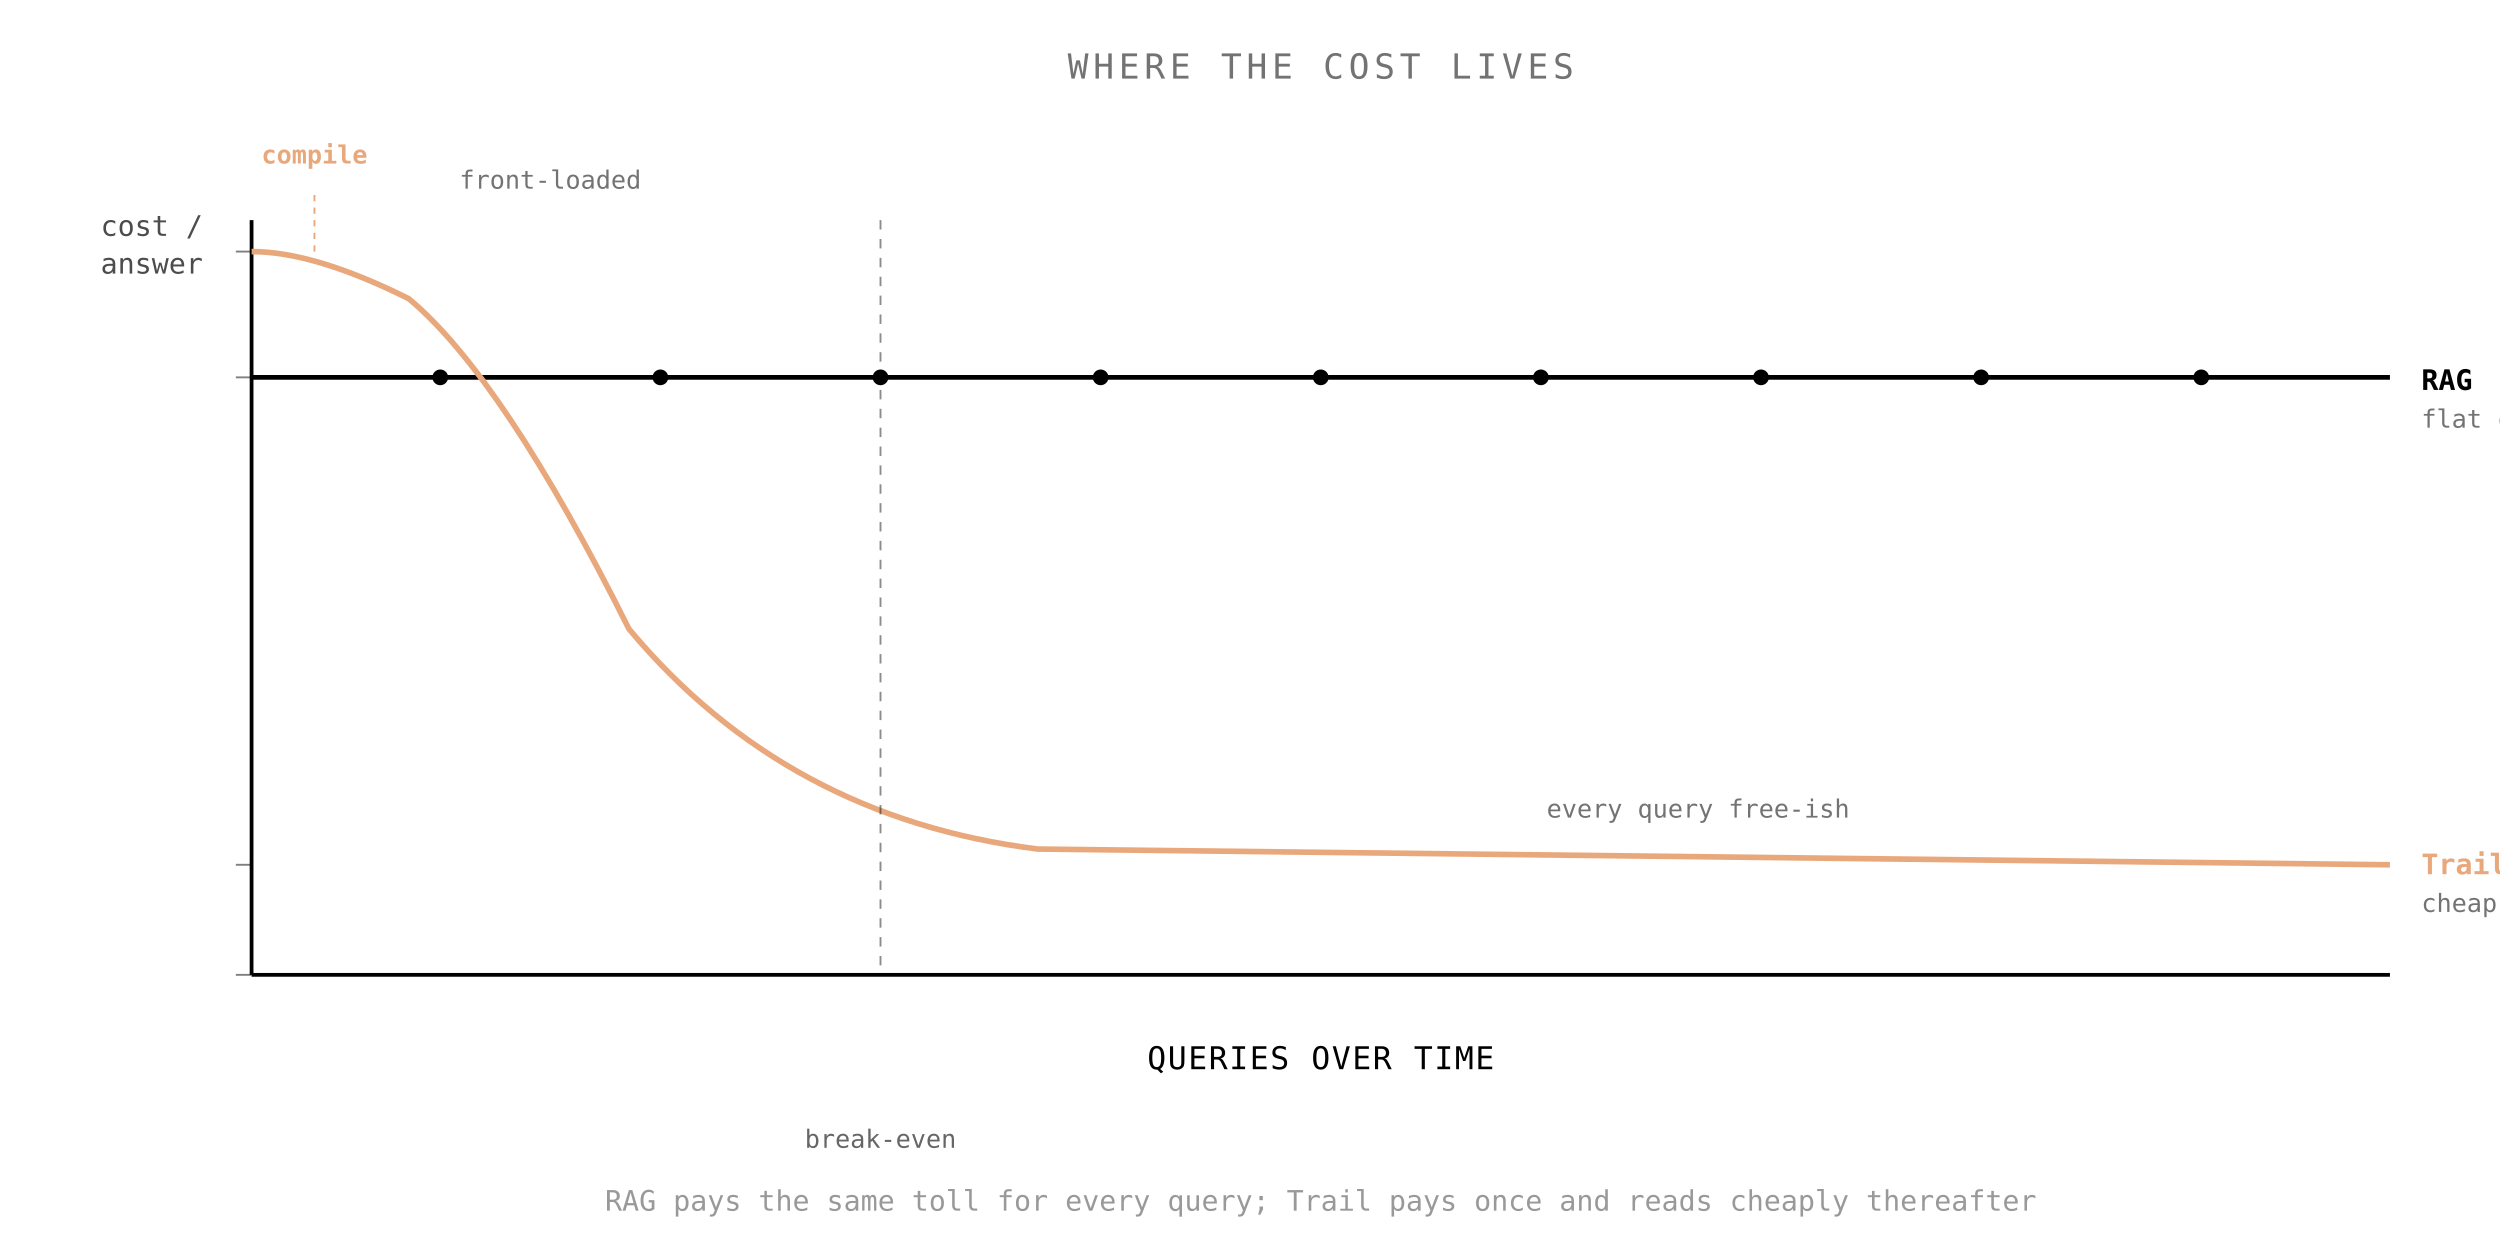
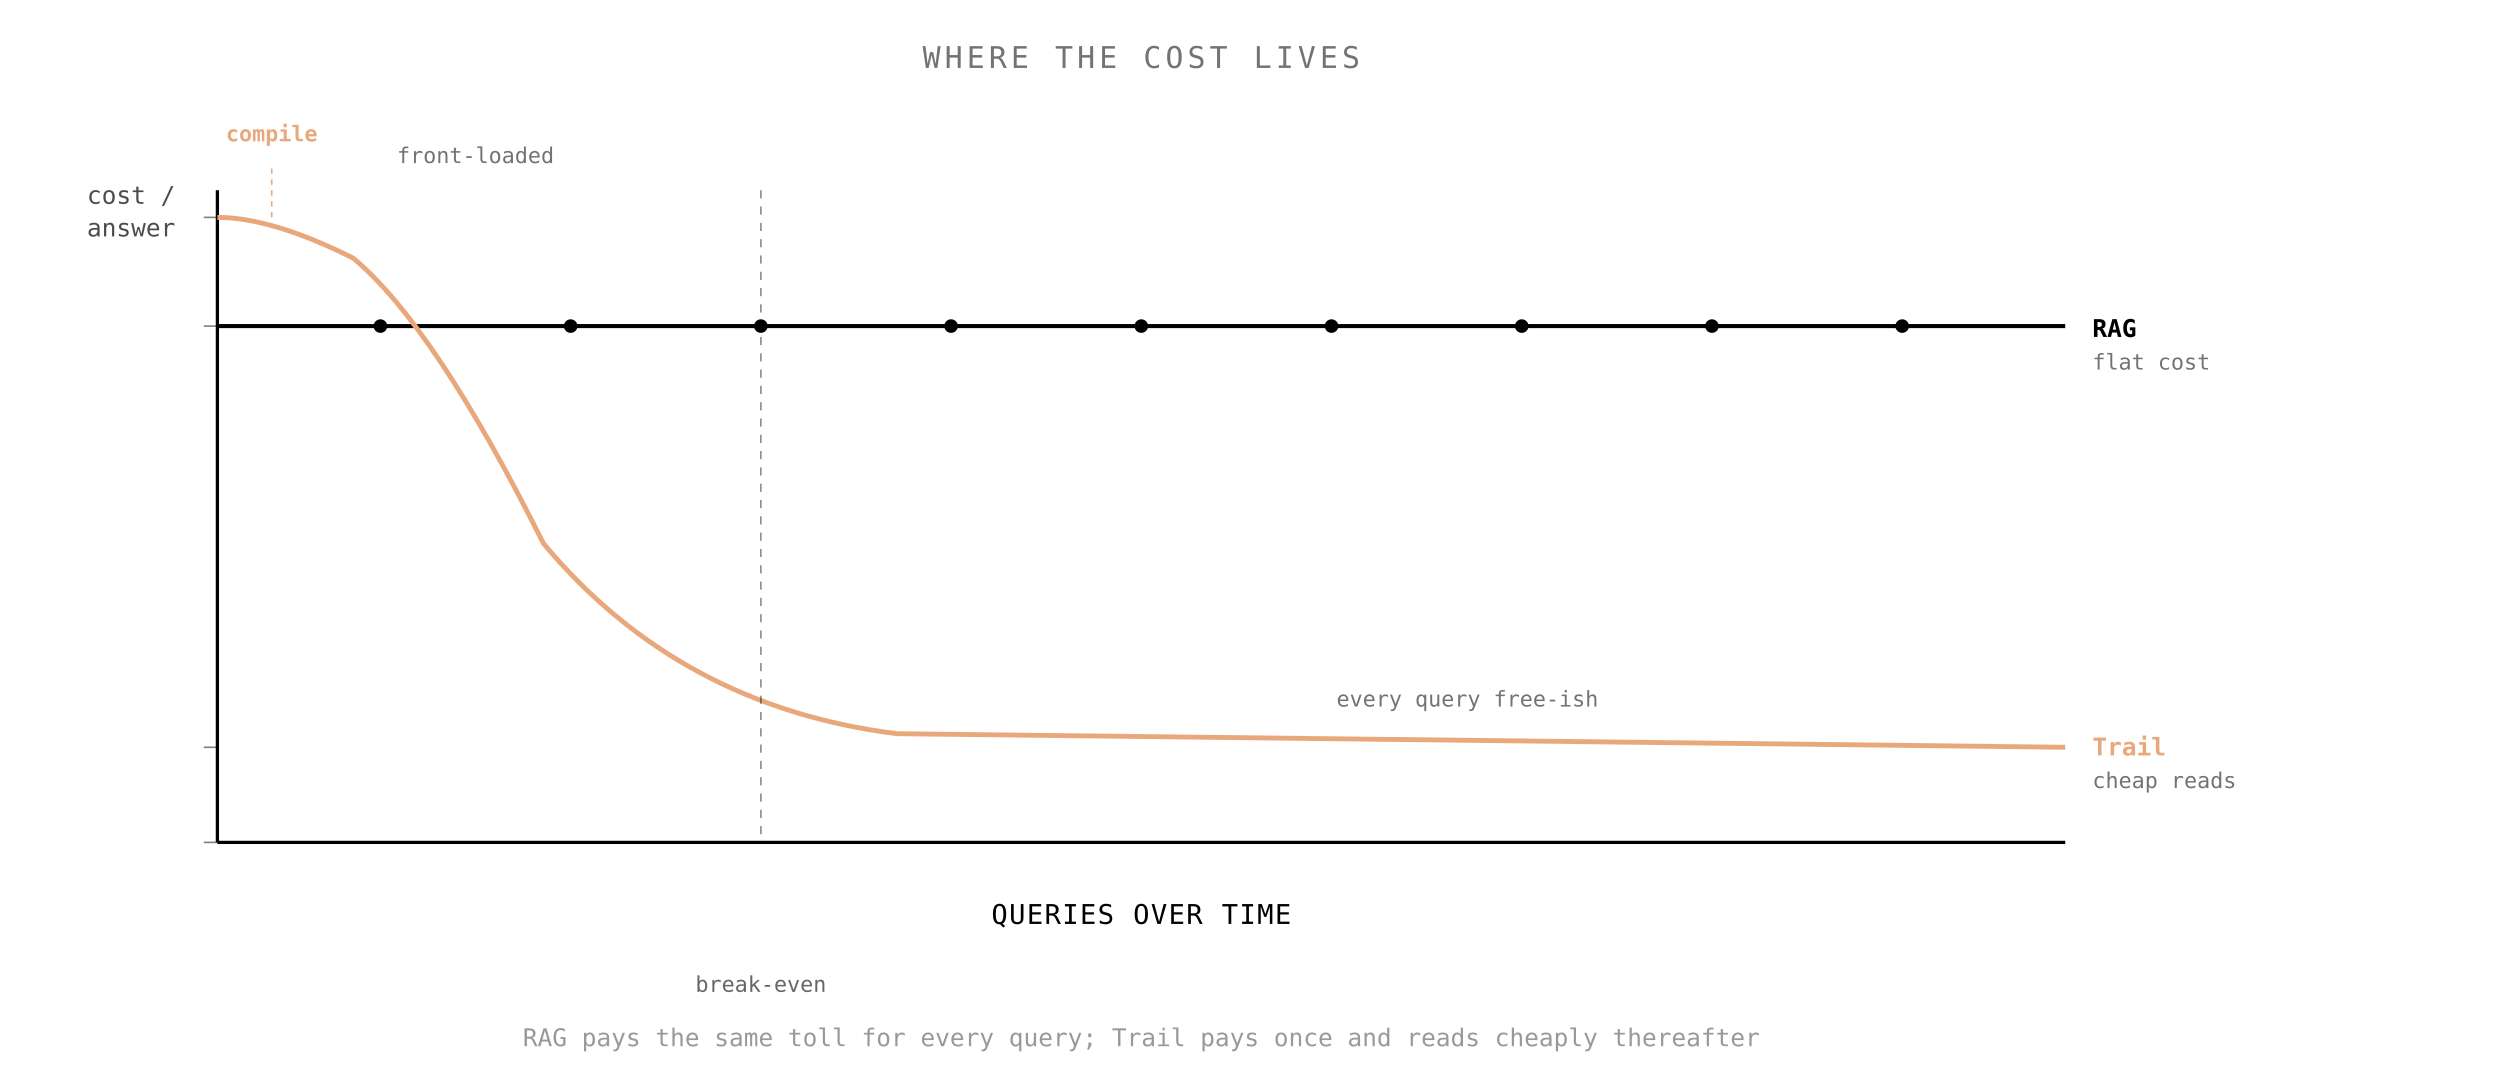
- <svg xmlns="http://www.w3.org/2000/svg" viewBox="0 20 795 400" role="img" aria-label="Cost per answer over time: RAG stays flat and high because every query repeats the work, Trail front-loads compile cost and reads cheaply thereafter">
+ <svg xmlns="http://www.w3.org/2000/svg" viewBox="0 20 920 400" role="img" aria-label="Cost per answer over time: RAG stays flat and high because every query repeats the work, Trail front-loads compile cost and reads cheaply thereafter">
  <text x="420" y="45" font-family="monospace" font-size="11" fill="currentColor" text-anchor="middle" opacity="0.55" letter-spacing="1.5">WHERE THE COST LIVES</text>
  <line x1="80" y1="330" x2="760" y2="330" stroke="currentColor" stroke-width="1.2" />
  <line x1="80" y1="90" x2="80" y2="330" stroke="currentColor" stroke-width="1.2" />
  <text x="32" y="95" font-family="monospace" font-size="9" fill="currentColor" opacity="0.7">cost /</text>
  <text x="32" y="107" font-family="monospace" font-size="9" fill="currentColor" opacity="0.7">answer</text>
  <text x="420" y="360" font-family="monospace" font-size="10" fill="currentColor" text-anchor="middle" letter-spacing="0.5">QUERIES OVER TIME</text>
  <line x1="80" y1="140" x2="760" y2="140" stroke="currentColor" stroke-width="1.5" />
  <g fill="currentColor">
    <circle cx="140" cy="140" r="2.5" />
    <circle cx="210" cy="140" r="2.5" />
    <circle cx="280" cy="140" r="2.5" />
    <circle cx="350" cy="140" r="2.5" />
    <circle cx="420" cy="140" r="2.5" />
    <circle cx="490" cy="140" r="2.5" />
    <circle cx="560" cy="140" r="2.5" />
    <circle cx="630" cy="140" r="2.5" />
    <circle cx="700" cy="140" r="2.5" />
  </g>
  <text x="770" y="144" font-family="monospace" font-size="9" fill="currentColor" text-anchor="start" font-weight="bold">RAG</text>
  <text x="770" y="156" font-family="monospace" font-size="8" fill="currentColor" text-anchor="start" opacity="0.55">flat cost</text>
  <path d="M 80 100 Q 100 100 130 115 Q 160 140 200 220 Q 250 280 330 290 L 760 295" fill="none" stroke="#e8a87c" stroke-width="1.8" />
  <line x1="100" y1="100" x2="100" y2="80" stroke="#e8a87c" stroke-width="0.6" stroke-dasharray="2,2" />
  <text x="100" y="72" font-family="monospace" font-size="8" fill="#e8a87c" text-anchor="middle" font-weight="bold">compile</text>
  <text x="770" y="298" font-family="monospace" font-size="9" fill="#e8a87c" text-anchor="start" font-weight="bold">Trail</text>
  <text x="770" y="310" font-family="monospace" font-size="8" fill="currentColor" text-anchor="start" opacity="0.55">cheap reads</text>
  <line x1="280" y1="90" x2="280" y2="330" stroke="currentColor" stroke-width="0.6" stroke-dasharray="3,3" opacity="0.45" />
  <text x="280" y="385" font-family="monospace" font-size="8" fill="currentColor" text-anchor="middle" opacity="0.6">break-even</text>
  <text x="175" y="80" font-family="monospace" font-size="8" fill="currentColor" text-anchor="middle" opacity="0.55">front-loaded</text>
  <text x="540" y="280" font-family="monospace" font-size="8" fill="currentColor" text-anchor="middle" opacity="0.55">every query free-ish</text>
  <g stroke="currentColor" stroke-width="0.6" opacity="0.5">
    <line x1="75" y1="100" x2="80" y2="100" />
    <line x1="75" y1="140" x2="80" y2="140" />
    <line x1="75" y1="295" x2="80" y2="295" />
    <line x1="75" y1="330" x2="80" y2="330" />
  </g>
  <text x="420" y="405" font-family="monospace" font-size="9" fill="currentColor" text-anchor="middle" opacity="0.4">RAG pays the same toll for every query; Trail pays once and reads cheaply thereafter</text>
</svg>
